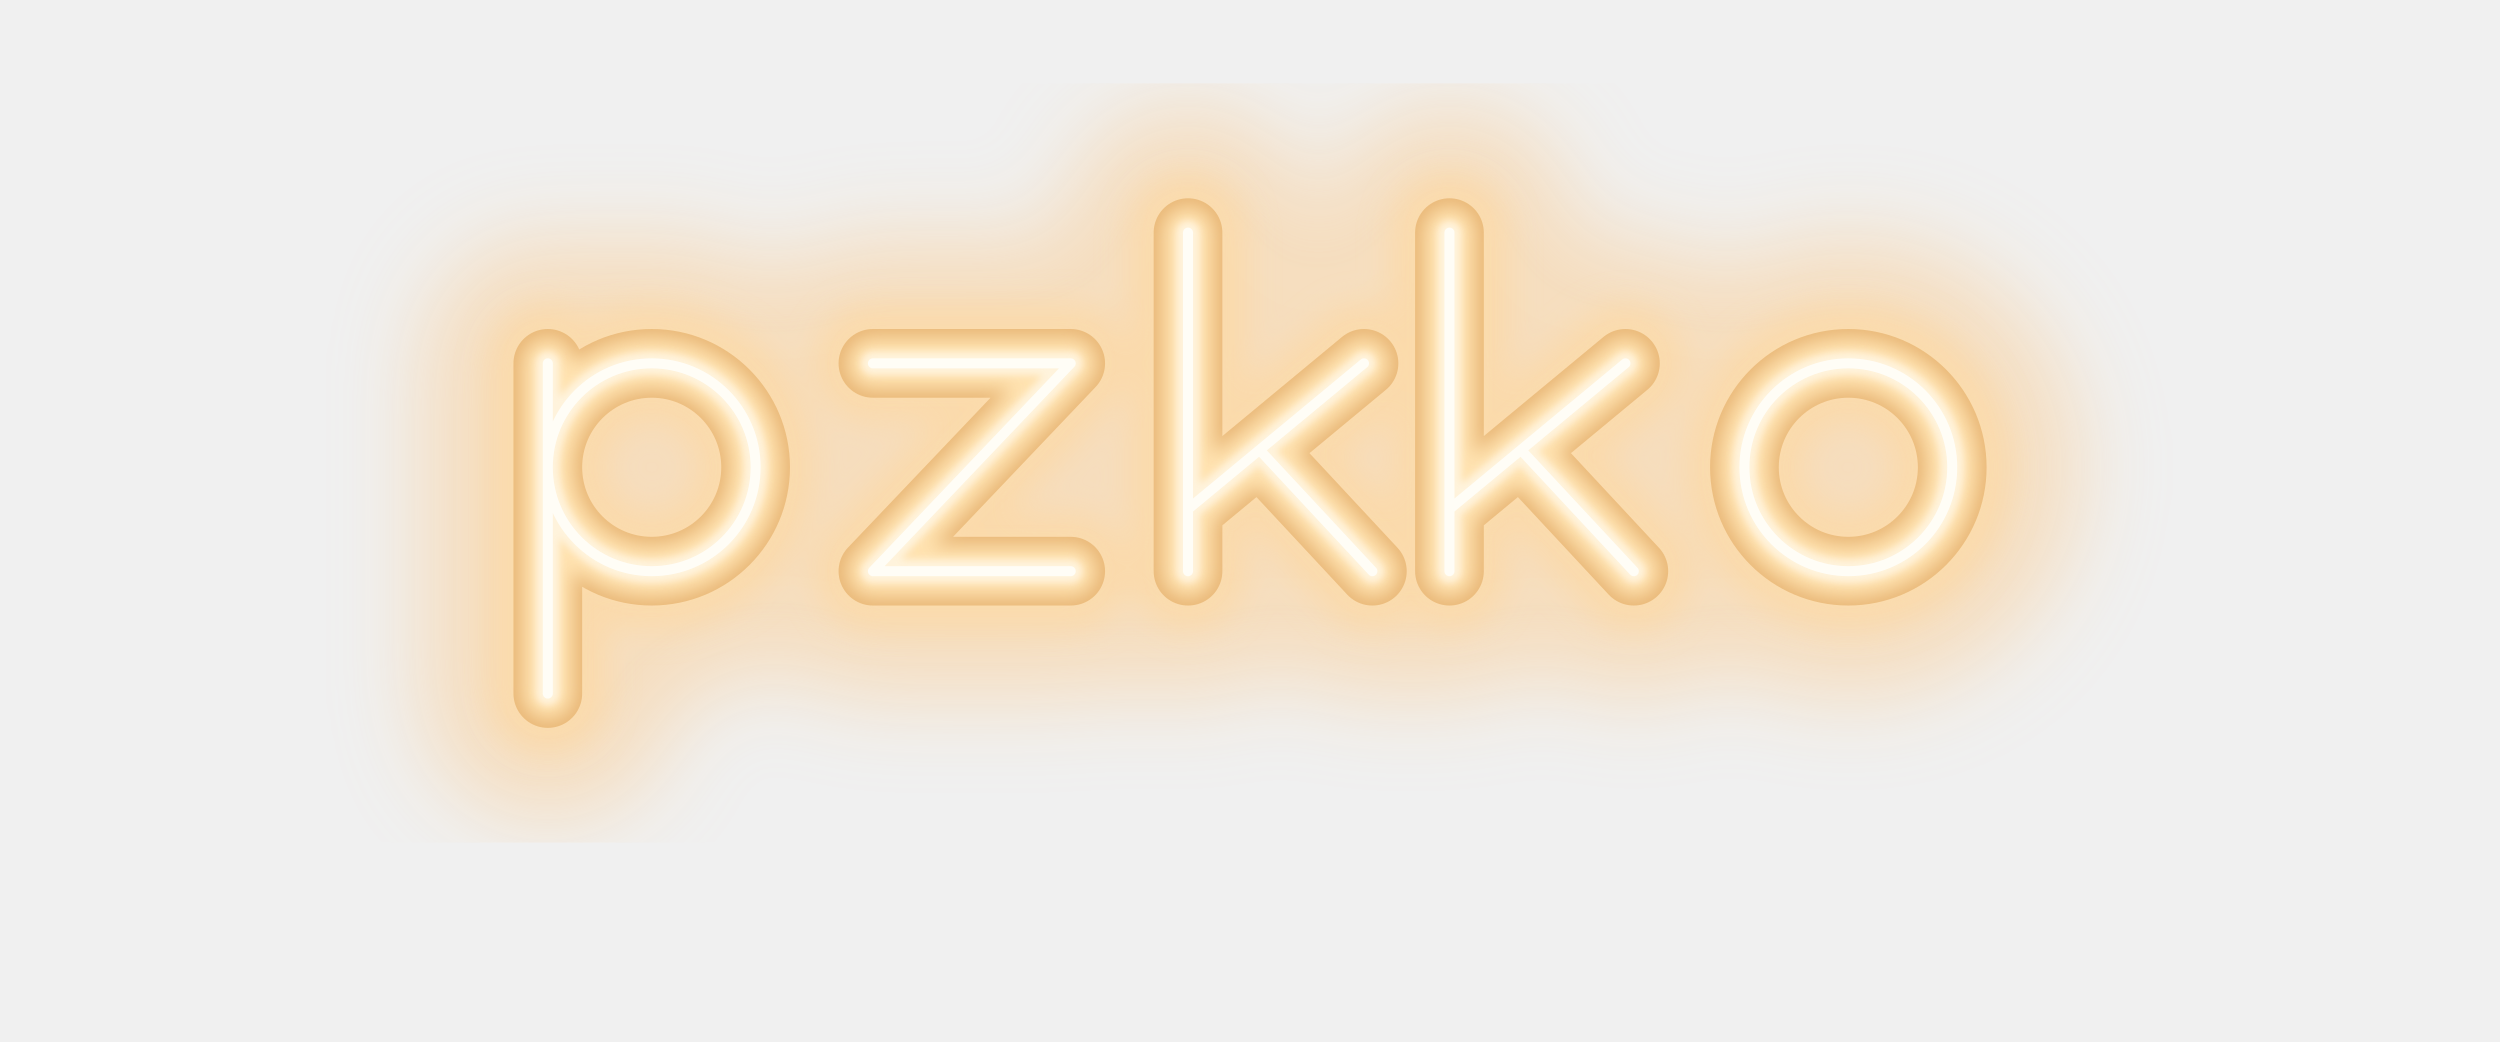
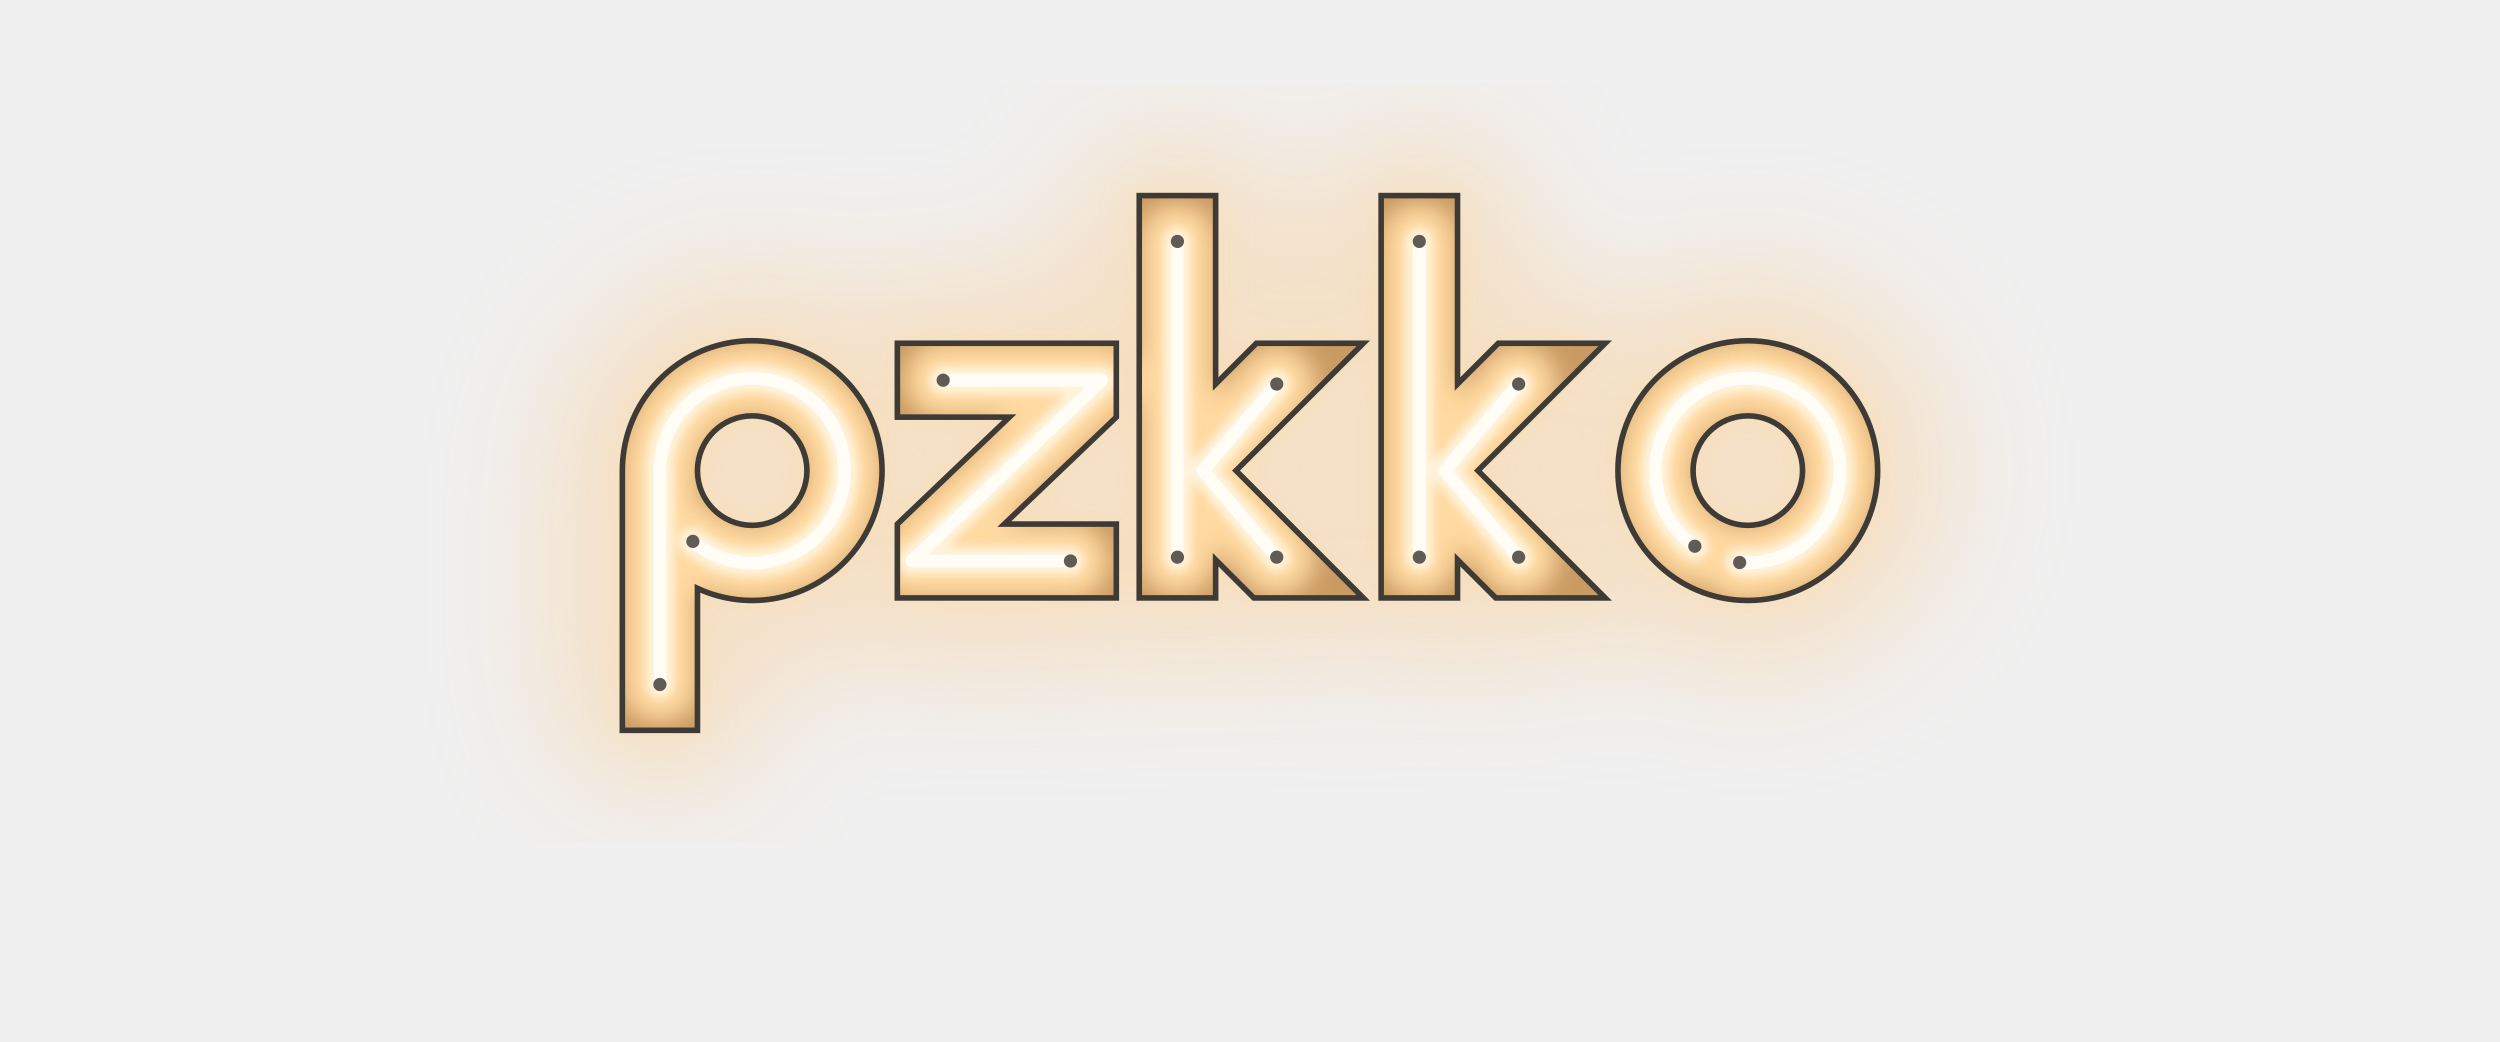
<svg xmlns="http://www.w3.org/2000/svg" xmlns:xlink="http://www.w3.org/1999/xlink" width="1080" height="450" viewBox="0 0 1080 450">
  <defs>
-     <path id="tratto" d="M23 325V128M23 190a62 62 0 1 0 124 0a62 62 0 1 0-124 0M217 128H335L217 252H335M405 50V252M510 128L405 215M448 180L515 252M561 50V252M666 128L561 215M604 180L671 252M737 190a62 62 0 1 0 124 0a62 62 0 1 0-124 0" fill="none" stroke-linecap="round" stroke-linejoin="round" />
+     <g id="parola" fill-rule="evenodd">
+       <path d="M0 50A51 51 0 1 1 29.5 96.25V152H0ZM29.5 50A21.5 21.5 0 1 0 72.5 50A21.5 21.5 0 1 0 29.5 50Z" />
+       <path transform="translate(108 0)" d="M0 0H86V29L42 71H86V100H0V71L44 29H0Z" />
+       <path transform="translate(203 0)" d="M0-58H30V16L46 0H88L38 50L88 100H45L30 85V100H0Z" />
+       <path transform="translate(298 0)" d="M0-58H30V16L46 0H88L38 50L88 100H45L30 85V100H0Z" />
+       <path transform="translate(391 0)" d="M0 50A51 51 0 1 0 102 50A51 51 0 1 0 0 50ZM29.5 50A21.5 21.5 0 1 1 72.5 50A21.5 21.5 0 1 1 29.5 50Z" />
+     </g>
+     <g id="tubi" fill="none" stroke-linecap="round" stroke-linejoin="round">
+       <path d="M14.75 134V50A36.25 36.25 0 1 1 27.7 77.8" />
+       <path transform="translate(108 0)" d="M18 14.5H80.2L5.8 85.5H68" />
+       <path transform="translate(203 0)" d="M15 84V-40M54 16L25 50L54 84" />
+       <path transform="translate(298 0)" d="M15 84V-40M54 16L25 50L54 84" />
+       <path transform="translate(391 0)" d="M30.2 79.7A36.25 36.25 0 1 1 47.8 86.1" />
+     </g>
    <filter id="alone" x="-20%" y="-40%" width="140%" height="180%">
-       <feGaussianBlur stdDeviation="26" />
+       <feGaussianBlur stdDeviation="22" />
    </filter>
    <filter id="alone2" x="-10%" y="-20%" width="120%" height="140%">
-       <feGaussianBlur stdDeviation="9" />
+       <feGaussianBlur stdDeviation="7" />
    </filter>
    <filter id="faccia" x="-5%" y="-10%" width="110%" height="120%">
-       <feGaussianBlur stdDeviation="5" />
+       <feGaussianBlur stdDeviation="4.5" />
    </filter>
    <filter id="tubo" x="-5%" y="-10%" width="110%" height="120%">
-       <feGaussianBlur stdDeviation="2.2" />
+       <feGaussianBlur stdDeviation="1.8" />
    </filter>
+     <mask id="m-parola">
+       <use href="#parola" xlink:href="#parola" fill="#fff" />
+     </mask>
    <clipPath id="c-pannello">
      <rect x="46" y="36" width="988" height="328" />
    </clipPath>
  </defs>
  <g clip-path="url(#c-pannello)">
-     <g transform="translate(220 64.3) scale(.724)">
-       <use href="#tratto" xlink:href="#tratto" stroke="#ffbe6a" stroke-width="150" opacity=".38" filter="url(#alone)" />
-       <use href="#tratto" xlink:href="#tratto" stroke="#ffd79a" stroke-width="70" opacity=".5" filter="url(#alone2)" />
-       <use href="#tratto" xlink:href="#tratto" stroke="#e9b878" stroke-width="41" />
-       <use href="#tratto" xlink:href="#tratto" stroke="#ffe2b0" stroke-width="30" filter="url(#faccia)" />
-       <use href="#tratto" xlink:href="#tratto" stroke="#fff3dc" stroke-width="14" filter="url(#tubo)" />
-       <use href="#tratto" xlink:href="#tratto" stroke="#fffdf6" stroke-width="6" />
+     <g transform="translate(268.85 148.3) scale(1.1)">
+       <use href="#tubi" xlink:href="#tubi" stroke="#ffbe6a" stroke-width="90" opacity=".3" filter="url(#alone)" />
+       <use href="#parola" xlink:href="#parola" fill="#ffd79a" opacity=".35" filter="url(#alone2)" />
+       <g mask="url(#m-parola)">
+         <use href="#parola" xlink:href="#parola" fill="#c99a62" />
+         <use href="#tubi" xlink:href="#tubi" stroke="#ffd9a0" stroke-width="30" filter="url(#faccia)" />
+       </g>
+       <use href="#tubi" xlink:href="#tubi" stroke="#fff3dc" stroke-width="11" filter="url(#tubo)" />
+       <use href="#tubi" xlink:href="#tubi" stroke="#fffdf6" stroke-width="5" />
+       <g fill="#2b2622" opacity=".75">
+         <circle cx="14.75" cy="134" r="2.6" />
+         <circle cx="27.7" cy="77.8" r="2.6" />
+         <circle cx="126" cy="14.5" r="2.6" />
+         <circle cx="176" cy="85.5" r="2.6" />
+         <circle cx="218" cy="84" r="2.6" />
+         <circle cx="218" cy="-40" r="2.6" />
+         <circle cx="257" cy="16" r="2.6" />
+         <circle cx="257" cy="84" r="2.6" />
+         <circle cx="313" cy="84" r="2.6" />
+         <circle cx="313" cy="-40" r="2.6" />
+         <circle cx="352" cy="16" r="2.6" />
+         <circle cx="352" cy="84" r="2.6" />
+         <circle cx="421.2" cy="79.7" r="2.6" />
+         <circle cx="438.8" cy="86.1" r="2.6" />
+       </g>
+       <use href="#parola" xlink:href="#parola" fill="none" stroke="#3e3a35" stroke-width="2.2" />
    </g>
  </g>
</svg>
